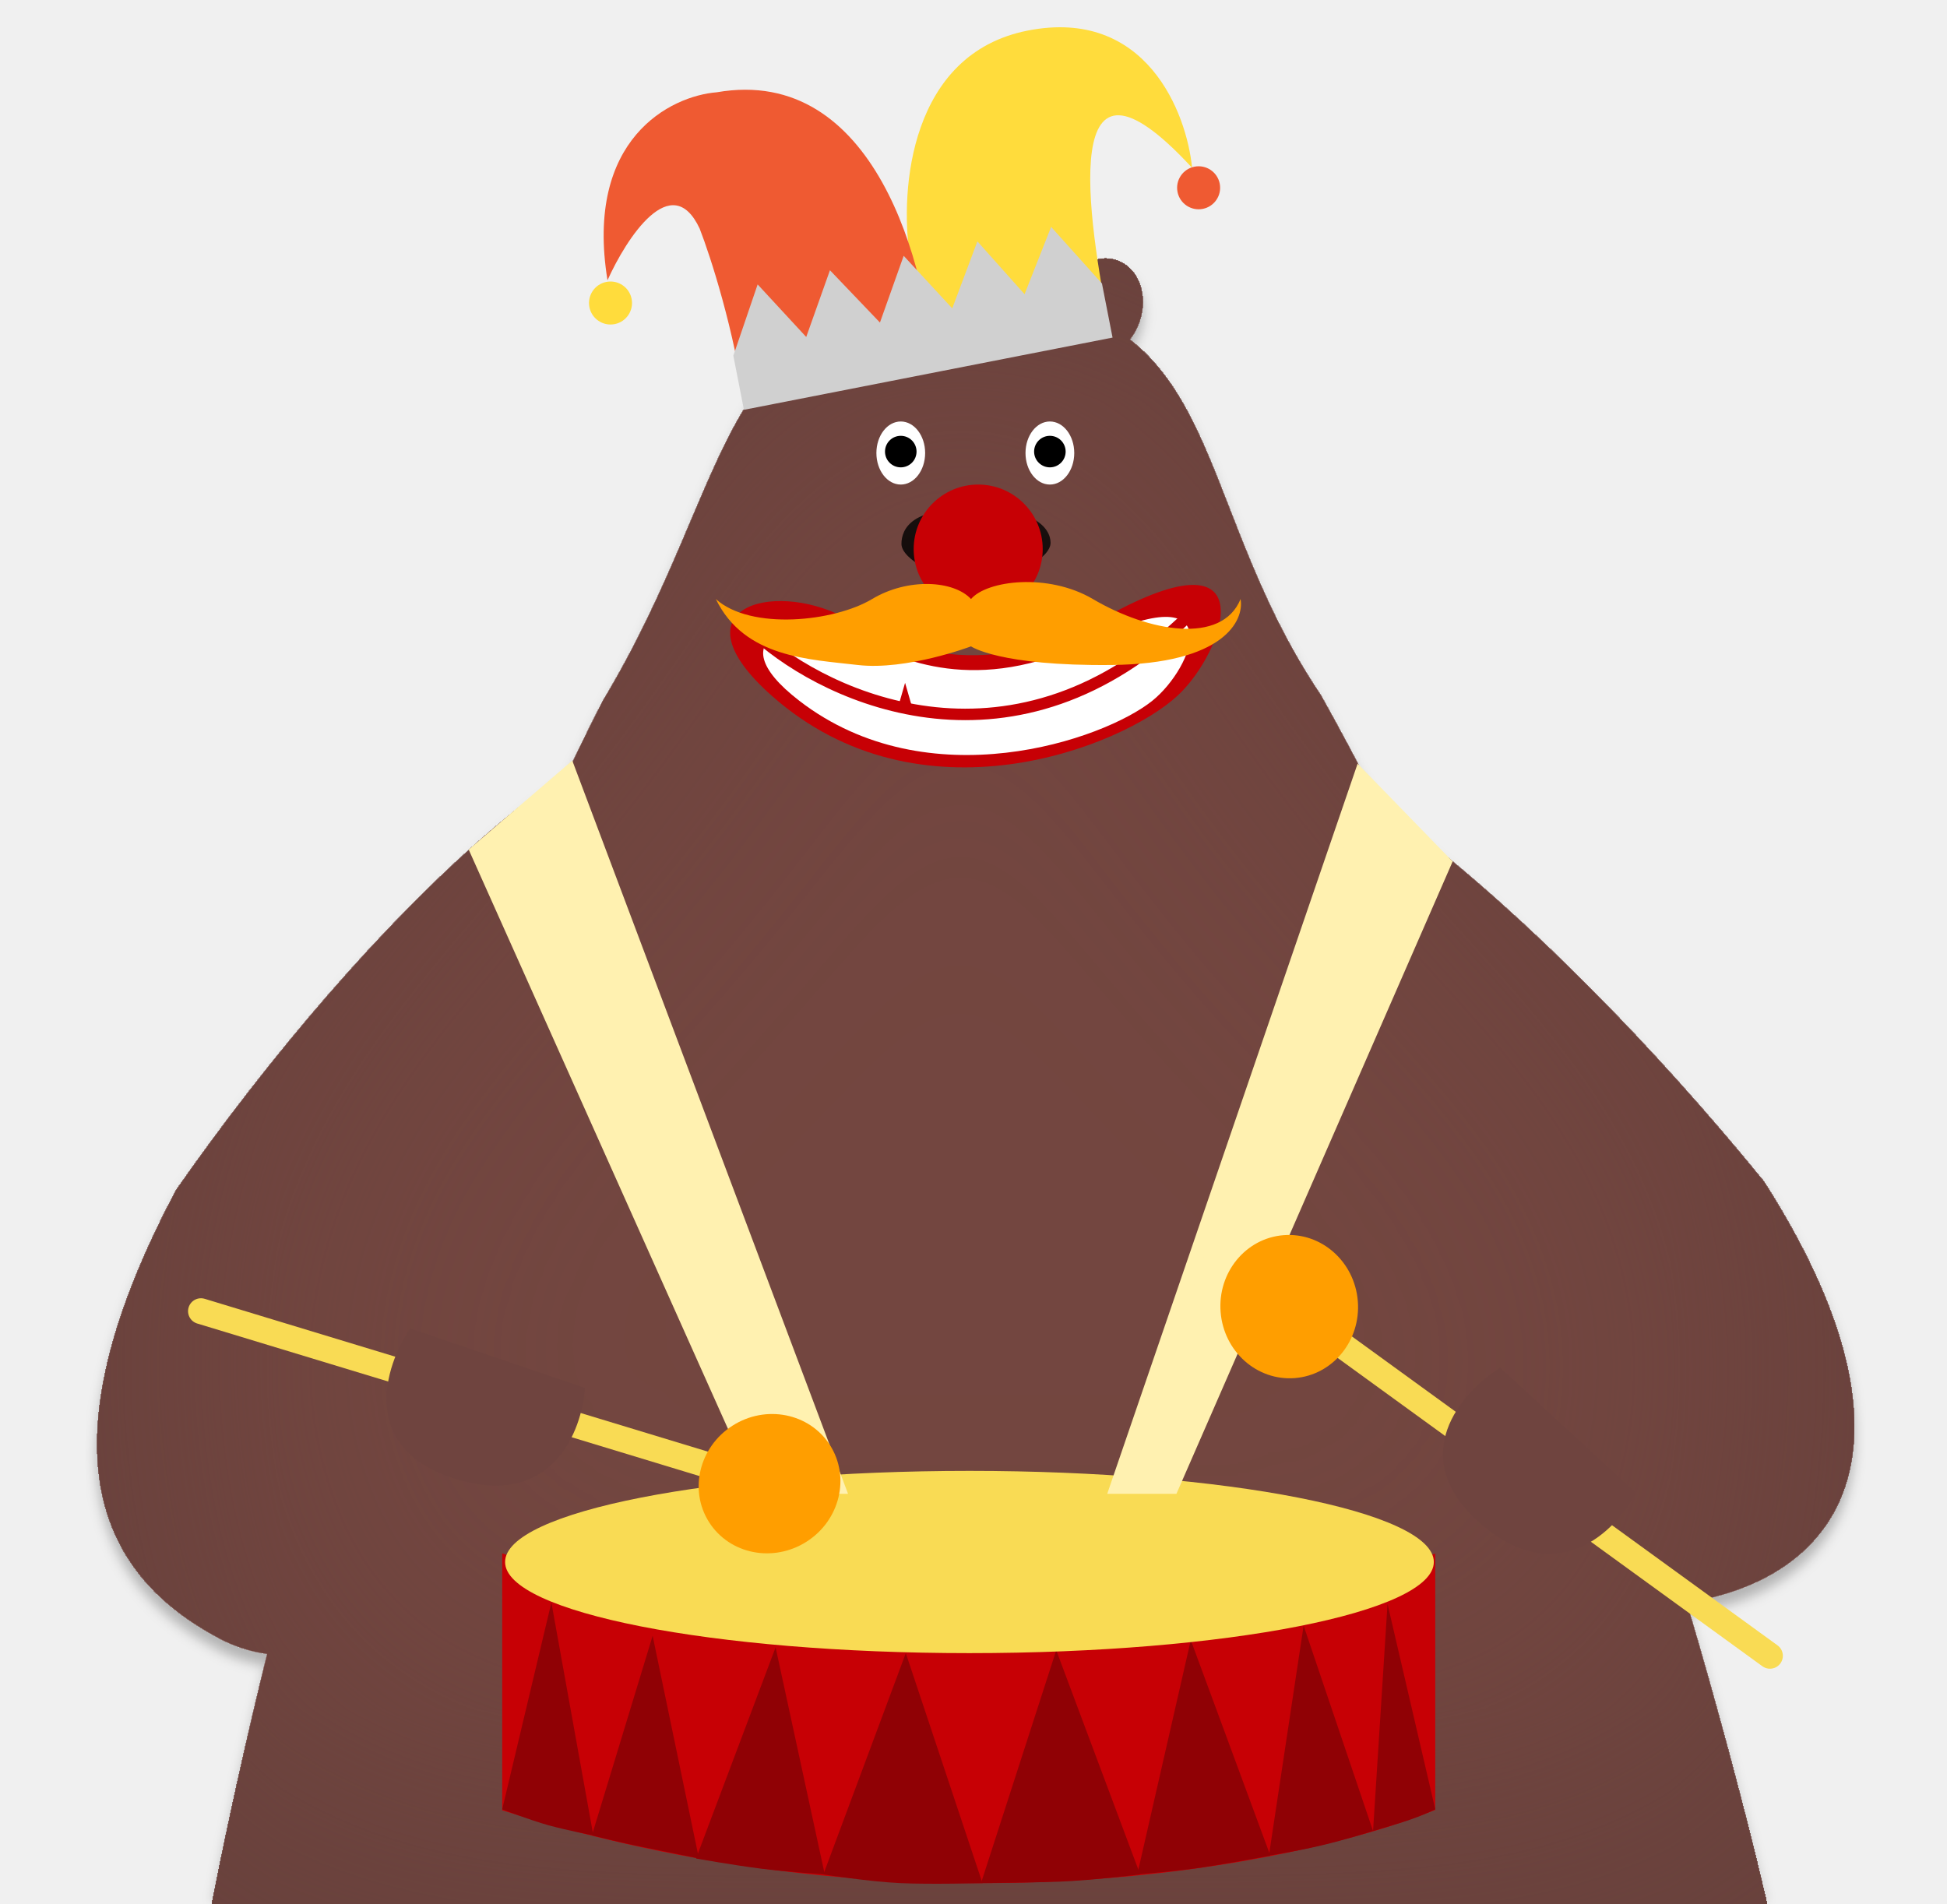
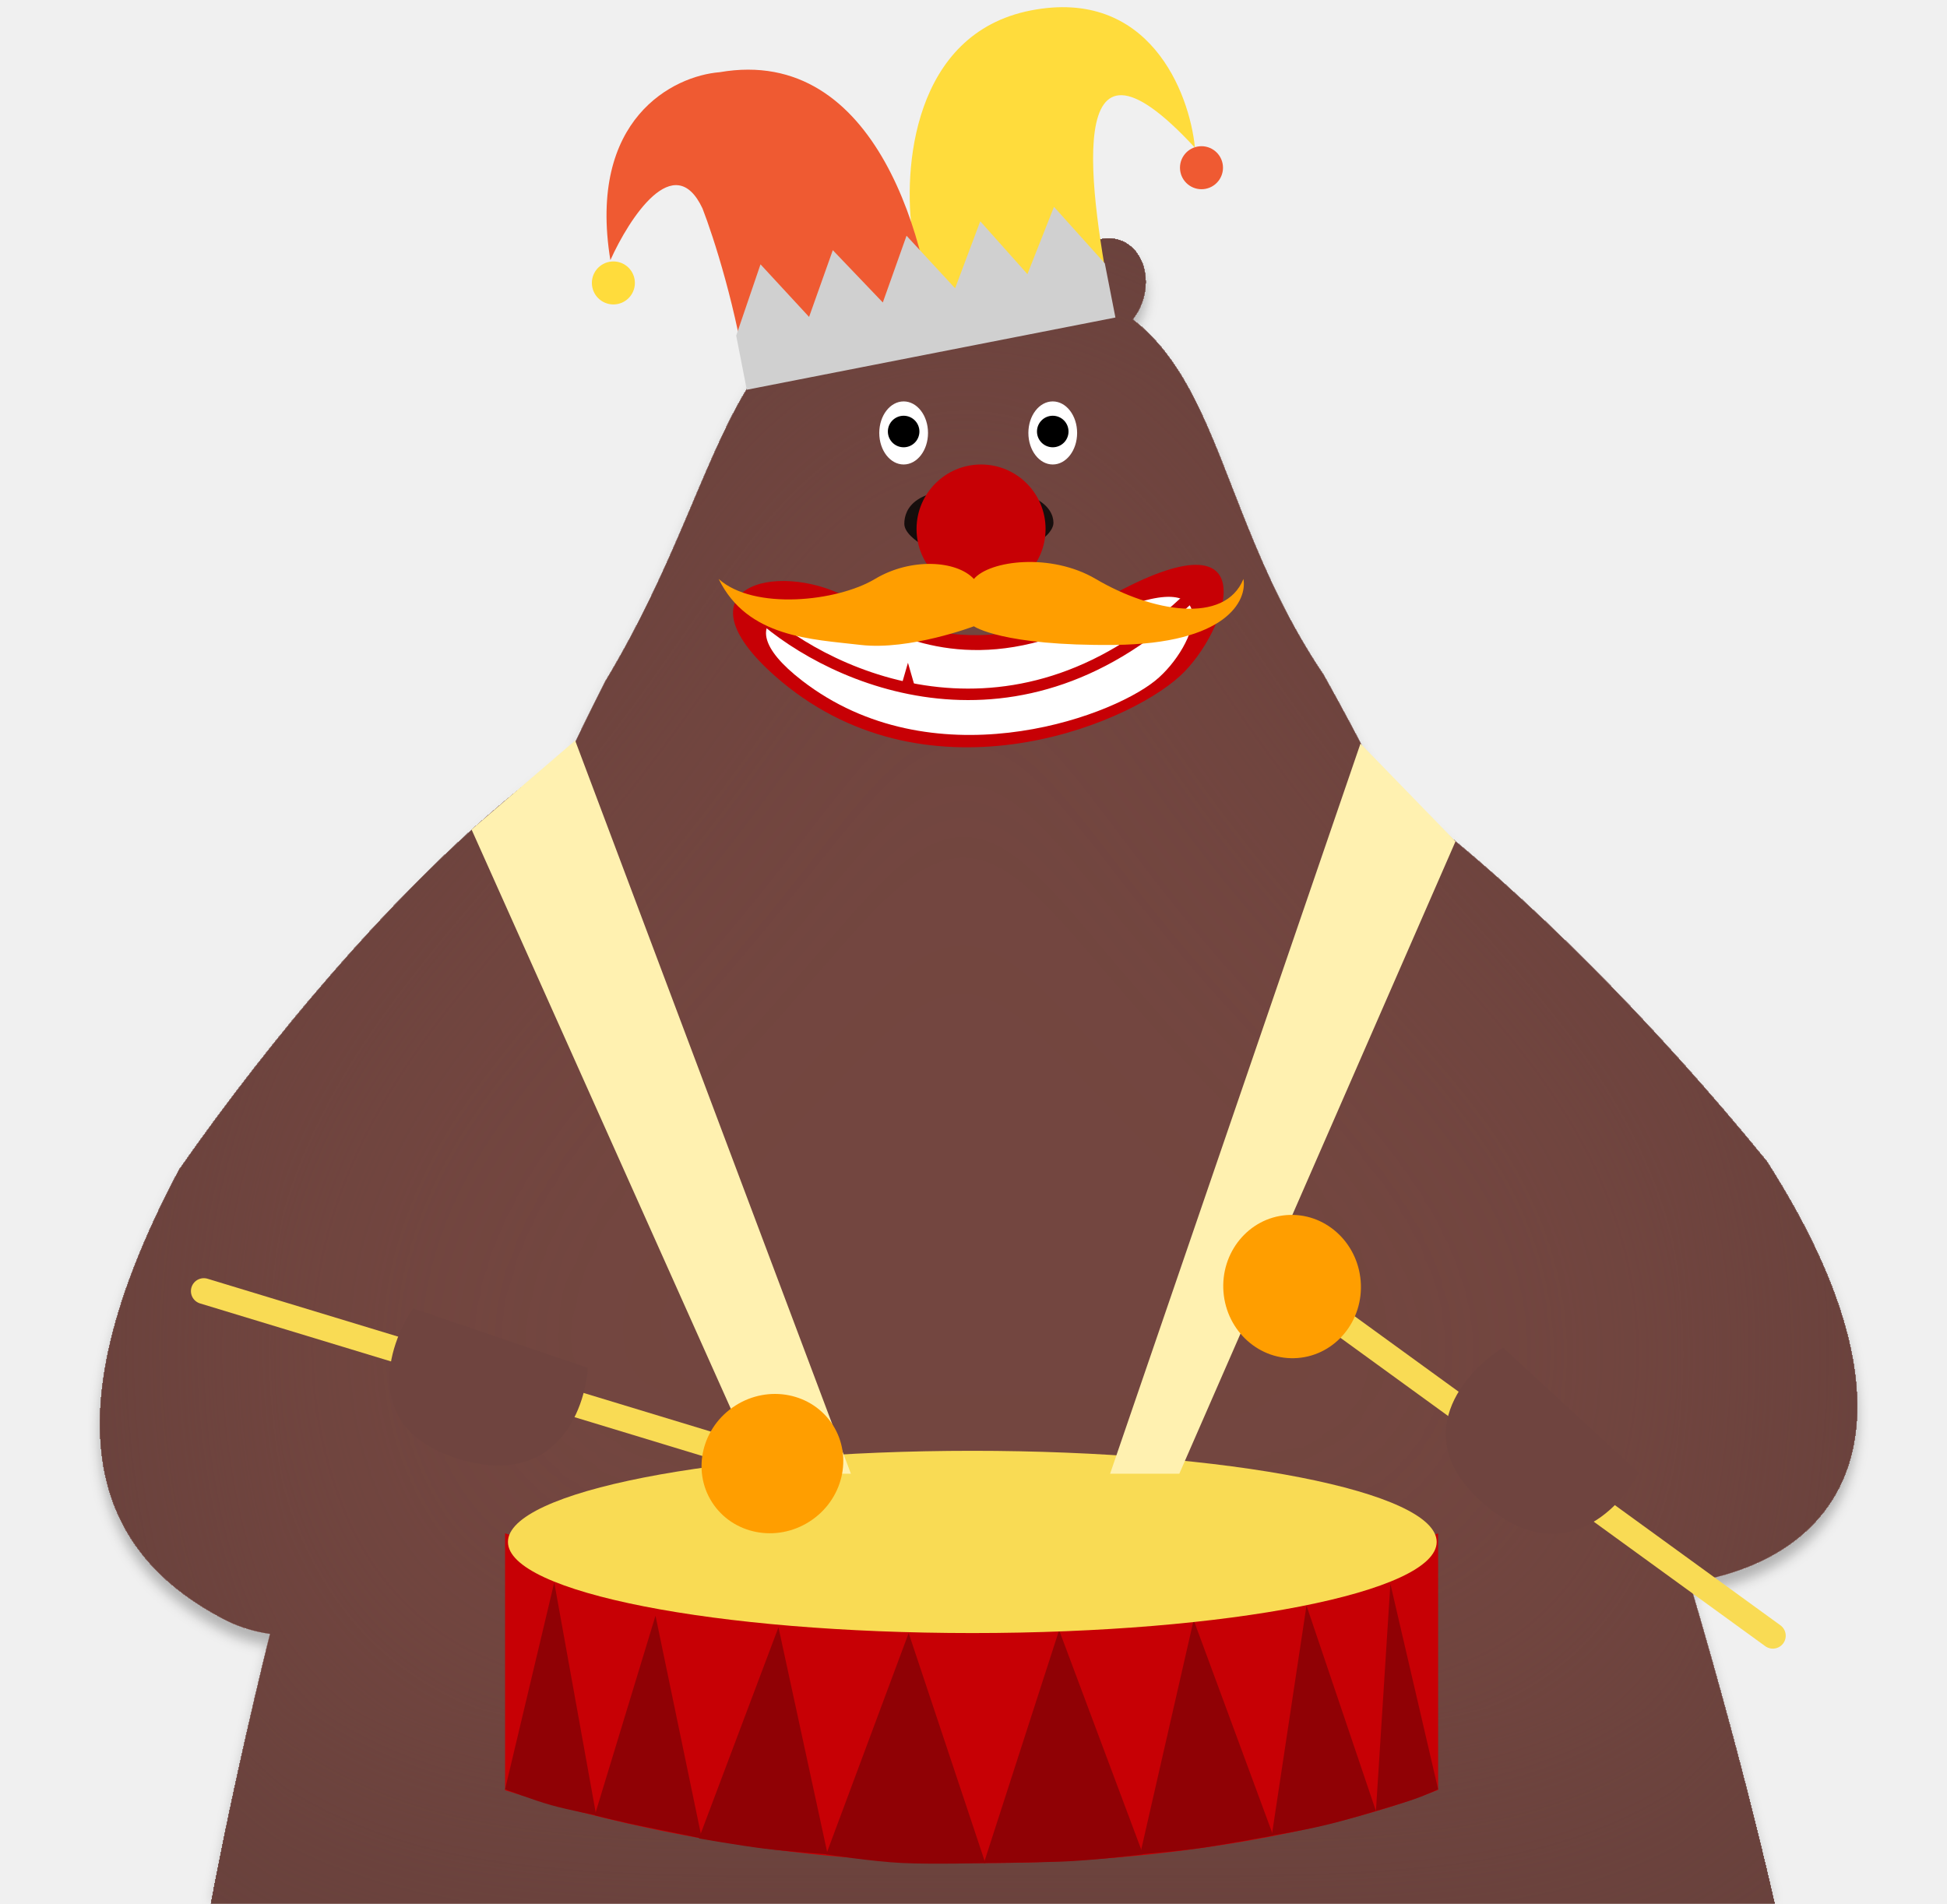
<svg xmlns="http://www.w3.org/2000/svg" width="679" height="664" viewBox="0 0 679 664" fill="none">
-   <g filter="url(#filter0_di_10_18695)">
-     <path d="M460.65 242.448C565.633 429.923 618.283 672.999 618.283 672.999C618.283 672.999 397.879 672.436 332.635 673C267.406 673.563 72.24 672.999 72.24 672.999C72.24 672.999 115.168 430.79 210.119 244.612C258.252 164.793 248.085 104.255 338.451 103.475C428.817 102.694 412.824 171.505 460.65 242.448Z" fill="#734640" />
-     <path d="M224.33 466.811C172.321 564.811 112.776 590.679 76.636 571.5C40.497 552.321 9.464 512.995 61.473 414.995C128.116 319.499 216.923 235.46 253.063 254.639C289.202 273.818 276.338 368.81 224.33 466.811Z" fill="#734640" />
-     <ellipse cx="287.103" cy="108.364" rx="14.485" ry="17.704" transform="rotate(-20.5713 287.103 108.364)" fill="#734640" />
-     <ellipse cx="14.485" cy="17.704" rx="14.485" ry="17.704" transform="matrix(-0.942165 -0.33515 -0.33515 0.942165 403.248 95.709)" fill="#734640" />
-     <path d="M503.136 429.5C565.636 508.5 521.136 521.5 567.636 560.5C637.636 560.5 678.666 511.473 615.181 412.11C537.154 316.176 437.949 233.433 403.472 255.461C368.995 277.489 439.651 330.137 503.136 429.5Z" fill="#734640" />
-     <ellipse cx="403.046" cy="490.322" rx="8.584" ry="13.412" transform="rotate(-4.53457 403.046 490.322)" fill="#734640" />
-     <ellipse cx="389.779" cy="487.296" rx="3.219" ry="9.12" transform="rotate(-65.8011 389.779 487.296)" fill="#734640" />
-     <ellipse cx="391.129" cy="491.885" rx="3.219" ry="9.12" transform="rotate(-96.6775 391.129 491.885)" fill="#734640" />
-     <path d="M515.089 520.959C479.757 529.849 513.494 522.583 479.757 529.849C465.536 529.972 463.113 528.383 461.98 521.418C462.997 514.971 466.464 513.332 480.686 513.209C515.089 520.959 478.004 513.254 515.089 520.959Z" fill="#734640" />
-     <path d="M347.408 481.309C351.674 495.003 348.989 481.528 351.674 495.003C349.466 501.643 347.261 503.299 339.162 506.104C332.005 507.73 330.715 506.636 332.923 499.997C347.408 481.309 332.532 501.242 347.408 481.309Z" fill="#734640" />
-     <path d="M378.104 468.088C382.37 481.783 379.684 468.308 382.37 481.783C380.162 488.422 377.957 490.079 369.857 492.884C362.7 494.509 361.41 493.416 363.619 486.776C378.104 468.088 363.227 488.021 378.104 468.088Z" fill="#734640" />
-     <path d="M351.615 484.733C330.729 478.645 351.68 483.76 330.729 478.645C319.473 478.168 316.228 479.007 309.579 482.952C305.074 486.664 306.491 487.7 317.748 488.176C351.615 484.733 315.643 488.074 351.615 484.733Z" fill="#734640" />
-     <path d="M366.384 189.273C366.431 194.639 353.872 201.624 340.504 203.974C327.098 201.855 314.421 195.088 314.374 189.723C314.328 184.357 318.414 176.377 339.36 178.333C359.966 176.601 366.338 183.908 366.384 189.273Z" fill="black" />
+   <g clip-path="url(#clip0_325_47)">
+     <g filter="url(#filter0_di_325_47)">
+       <path d="M461.648 235.448C566.631 422.923 619.282 665.999 619.282 665.999C619.282 665.999 398.877 665.436 333.634 666C268.405 666.563 73.239 665.999 73.239 665.999C73.239 665.999 116.166 423.79 211.118 237.612C259.251 157.793 249.083 97.255 339.449 96.475C429.816 95.694 413.823 164.505 461.648 235.448Z" fill="#734640" />
+       <path d="M225.329 459.81C173.32 557.81 113.775 583.678 77.635 564.499C41.496 545.32 10.463 505.994 62.472 407.994C129.115 312.498 217.922 228.459 254.062 247.638C290.201 266.817 277.337 361.809 225.329 459.81Z" fill="#734640" />
+       <ellipse cx="288.103" cy="101.364" rx="14.485" ry="17.704" transform="rotate(-20.5713 288.103 101.364)" fill="#734640" />
+       <ellipse cx="14.485" cy="17.704" rx="14.485" ry="17.704" transform="matrix(-0.942165 -0.33515 -0.33515 0.942165 404.246 88.709)" fill="#734640" />
+       <path d="M504.135 422.5C566.635 501.5 522.135 514.5 568.635 553.5C638.635 553.5 679.665 504.473 616.181 405.11C538.154 309.176 438.948 226.433 404.471 248.461C369.994 270.489 440.651 323.137 504.135 422.5Z" fill="#734640" />
+       <ellipse cx="404.047" cy="483.322" rx="8.584" ry="13.412" transform="rotate(-4.53457 404.047 483.322)" fill="#734640" />
+       <ellipse cx="390.779" cy="480.297" rx="3.219" ry="9.12" transform="rotate(-65.8011 390.779 480.297)" fill="#734640" />
+       <ellipse cx="392.129" cy="484.885" rx="3.219" ry="9.12" transform="rotate(-96.6775 392.129 484.885)" fill="#734640" />
+       <path d="M516.089 513.959C480.757 522.849 514.494 515.583 480.757 522.849C466.536 522.972 464.113 521.383 462.98 514.418C463.997 507.971 467.464 506.332 481.686 506.209C516.089 513.959 479.004 506.254 516.089 513.959Z" fill="#734640" />
+       <path d="M348.408 474.31C352.674 488.004 349.989 474.529 352.674 488.004C350.466 494.644 348.261 496.3 340.162 499.105C333.005 500.731 331.715 499.637 333.923 492.998C348.408 474.31 333.532 494.243 348.408 474.31Z" fill="#734640" />
+       <path d="M379.104 461.089C383.37 474.784 380.684 461.309 383.37 474.784C381.162 481.423 378.957 483.08 370.857 485.885C363.7 487.51 362.41 486.417 364.619 479.777C379.104 461.089 364.227 481.022 379.104 461.089Z" fill="#734640" />
+       <path d="M352.615 477.733C331.729 471.645 352.68 476.76 331.729 471.645C320.473 471.168 317.228 472.007 310.579 475.952C306.074 479.664 307.491 480.7 318.748 481.176C352.615 477.733 316.643 481.074 352.615 477.733Z" fill="#734640" />
+       <path d="M367.383 182.273C367.429 187.639 354.871 194.624 341.503 196.974C328.097 194.855 315.419 188.088 315.373 182.723C315.327 177.357 319.413 169.377 340.358 171.333C360.964 169.601 367.337 176.908 367.383 182.273Z" fill="black" />
+     </g>
+     <ellipse cx="315.137" cy="151" rx="8.5" ry="11" fill="white" />
+     <ellipse cx="367.137" cy="151" rx="8.5" ry="11" fill="white" />
+     <circle cx="315.137" cy="150.5" r="5.5" fill="black" />
+     <circle cx="367.137" cy="150.5" r="5.5" fill="black" />
+     <path d="M388.174 108.862C380.194 68.136 369.628 0.435 416.732 51.531C414.813 32.206 400.672 -4.425 359.456 3.651C318.24 11.727 314.818 59.272 318.26 82.035L325.907 121.063L388.174 108.862Z" fill="#FFDC3C" />
+     <path d="M325.907 121.063L318.26 82.035C314.158 61.1 361.87 77.609 318.707 81.991C275.544 86.373 313.851 61.543 318.707 81.991C315.291 67.607 327.68 61.042 318.707 81.991L325.907 121.063Z" fill="#FFDC3C" />
+     <path d="M326.585 122.458L260.835 135.342C257.175 108.342 248.752 82.343 244.998 72.718C235.195 51.813 219.489 76.018 212.862 90.734C204.818 41.359 234.915 26.461 250.969 25.183C306.154 15.593 324.373 86.037 326.585 122.458Z" fill="#EF5A32" />
+     <circle cx="419.009" cy="58.494" r="7.5" transform="rotate(-11.0864 419.009 58.494)" fill="#EF5A32" />
+     <circle cx="213.912" cy="98.681" r="7.5" transform="rotate(-11.0864 213.912 98.6815)" fill="#FFDC3C" />
+     <path d="M388.995 110.739L385.297 91.869L367.569 72.139L358.305 95.611L341.858 77.177L333.089 100.552L316.146 82.215L307.872 105.493L290.435 87.253L282.161 110.531L265.219 92.194L256.742 117.059L260.439 135.929L388.995 110.739Z" fill="#D0D0D0" />
+     <path d="M364.637 184.5C364.637 196.926 354.563 207 342.137 207C329.71 207 319.637 196.926 319.637 184.5C319.637 172.074 329.71 162 342.137 162C354.563 162 364.637 172.074 364.637 184.5Z" fill="#C70005" />
+     <path d="M386.642 208.154C340.642 233.754 310.642 216.154 295.142 208.154C270.142 195.251 235.721 205.154 270.142 235.654C321.868 281.487 392.142 253.654 411.642 235.654C428.277 220.299 443.243 176.654 386.642 208.154Z" fill="#C70005" />
+     <path d="M381.103 216.598C341.087 235.978 314.99 222.654 301.507 216.598C279.759 206.83 249.816 214.327 279.759 237.416C324.755 272.113 385.888 251.042 402.851 237.416C417.322 225.792 430.341 192.752 381.103 216.598Z" fill="white" />
+     <path d="M265.141 214.654C290.141 236.988 355.341 266.754 416.141 207.154" stroke="#C70005" stroke-width="4" />
+     <path d="M316.641 231.154L314.476 238.654H318.806L316.641 231.154Z" fill="#C70005" />
+     <path d="M382.137 201.93C366.537 192.73 345.137 195.43 339.637 201.93C333.637 195.43 317.637 194.43 305.137 201.93C291.941 209.848 262.865 212.93 250.637 201.93C260.637 222.43 283.137 222.93 300.137 224.93C317.137 226.93 339.637 218.43 339.637 218.43C339.637 218.43 349.437 225.33 388.637 224.93C427.837 224.53 434.97 209.43 433.637 201.93C427.137 217.93 401.637 213.43 382.137 201.93Z" fill="#FF9E00" />
+     <path d="M499.015 538.287C367.442 580.665 230.623 555.944 178.66 538.287V622.538C322.34 667.337 452.096 641.204 499.015 622.538V538.287Z" fill="#C70005" stroke="#C70005" stroke-width="5.045" />
+     <path d="M193.29 551.908L207.92 633.132C207.92 633.132 198.684 631.374 192.281 629.6C185.877 627.827 176.137 624.051 176.137 624.051L193.29 551.908Z" fill="#900105" />
+     <path d="M484.887 552.414L479.842 631.62C479.842 631.62 485.896 629.895 491.445 628.088C496.995 626.282 501.535 624.052 501.535 624.052L484.887 552.414Z" fill="#900105" />
+     <path d="M228.603 563.512L244.747 641.204C244.747 641.204 232.361 638.596 225.071 637.168C217.782 635.74 207.414 633.132 207.414 633.132L228.603 563.512Z" fill="#900105" />
+     <path d="M455.628 559.98L443.52 640.195C443.52 640.195 453.106 638.689 461.682 636.664C470.258 634.639 479.844 631.619 479.844 631.619L455.628 559.98Z" fill="#900105" />
+     <path d="M271.486 567.549L288.638 646.755C288.638 646.755 275.208 645.82 266.441 644.737C257.673 643.653 243.738 641.205 243.738 641.205L271.486 567.549Z" fill="#900105" />
+     <path d="M416.276 565.025L397.61 646.754C397.61 646.754 411.852 645.61 420.817 644.231C429.781 642.852 444.023 640.195 444.023 640.195L416.276 565.025Z" fill="#900105" />
+     <path d="M316.889 569.566L343.627 649.781C343.627 649.781 325.609 650.274 314.871 649.781C304.134 649.289 288.133 646.754 288.133 646.754L316.889 569.566Z" fill="#900105" />
+     <path d="M369.359 568.557L398.619 646.753C398.619 646.753 381.302 648.882 370.368 649.276C359.433 649.67 343.125 649.78 343.125 649.78L369.359 568.557Z" fill="#900105" />
+     <ellipse cx="339.087" cy="537.783" rx="161.943" ry="31.783" fill="#F9DB54" />
+     <path d="M475.5 264L390.636 511.5H409.636L504.636 294L475.5 264Z" fill="#FFF1B0" />
+     <path d="M199.5 262.5L293.136 511.5H266.636L167.5 290L199.5 262.5Z" fill="#FFF1B0" />
+     <path d="M475.5 264L390.636 511.5H409.636L504.636 294L475.5 264Z" stroke="#FFF1B0" stroke-width="5" />
+     <path d="M199.5 262.5L293.136 511.5H266.636L167.5 290L199.5 262.5Z" stroke="#FFF1B0" stroke-width="5" />
+     <line x1="457.363" y1="453.697" x2="618.257" y2="570.498" stroke="#F9DB54" stroke-width="9" stroke-linecap="round" />
+     <ellipse cx="450.604" cy="448.714" rx="24" ry="25" transform="rotate(-4.53395 450.604 448.714)" fill="#FF9E00" />
+     <line x1="4.5" y1="-4.5" x2="203.32" y2="-4.5" transform="matrix(-0.956834 -0.290634 -0.290634 0.956834 264.316 513.693)" stroke="#F9DB54" stroke-width="9" stroke-linecap="round" />
+     <ellipse cx="24" cy="25" rx="24" ry="25" transform="matrix(-0.538661 -0.842523 -0.842523 0.538661 303.363 517.215)" fill="#FF9E00" />
+     <path d="M204.989 477.063L144.028 456.3C135.176 469.412 125.93 498.265 159.768 508.786C193.606 519.307 204.014 492.021 204.989 477.063Z" fill="#6F443F" />
+     <path d="M571.52 513.663L524.169 470.016C510.769 478.426 490.643 501.074 517.332 524.383C544.022 547.692 564.579 526.949 571.52 513.663Z" fill="#6F443F" />
  </g>
-   <ellipse cx="314.136" cy="158" rx="8.5" ry="11" fill="white" />
-   <ellipse cx="366.136" cy="158" rx="8.5" ry="11" fill="white" />
-   <circle cx="314.136" cy="157.5" r="5.5" fill="black" />
-   <circle cx="366.136" cy="157.5" r="5.5" fill="black" />
-   <path d="M387.175 115.864C379.195 75.138 368.628 7.437 415.732 58.532C413.814 39.208 399.673 2.577 358.457 10.653C317.24 18.729 313.819 66.274 317.26 89.037L324.908 128.065L387.175 115.864Z" fill="#FFDC3C" />
-   <path d="M324.908 128.065L317.26 89.037C313.158 68.102 360.871 84.611 317.708 88.993C274.545 93.374 312.852 68.545 317.708 88.993C314.292 74.609 326.68 68.044 317.708 88.993L324.908 128.065Z" fill="#FFDC3C" />
-   <path d="M325.586 129.46L259.836 142.344C256.176 115.344 247.753 89.345 243.999 79.72C234.196 58.815 218.49 83.02 211.863 97.736C203.819 48.361 233.916 33.463 249.97 32.185C305.155 22.595 323.374 93.039 325.586 129.46Z" fill="#EF5A32" />
-   <circle cx="418.01" cy="65.494" r="7.5" transform="rotate(-11.0864 418.01 65.494)" fill="#EF5A32" />
-   <circle cx="212.911" cy="105.683" r="7.5" transform="rotate(-11.0864 212.911 105.683)" fill="#FFDC3C" />
-   <path d="M387.997 117.74L384.299 98.87L366.571 79.14L357.307 102.612L340.86 84.178L332.091 107.553L315.148 89.216L306.874 112.494L289.437 94.254L281.163 117.532L264.221 99.195L255.744 124.06L259.441 142.93L387.997 117.74Z" fill="#D0D0D0" />
-   <path d="M363.636 191.5C363.636 203.926 353.562 214 341.136 214C328.709 214 318.636 203.926 318.636 191.5C318.636 179.074 328.709 169 341.136 169C353.562 169 363.636 179.074 363.636 191.5Z" fill="#C70005" />
-   <path d="M385.64 215.154C339.64 240.754 309.64 223.154 294.14 215.154C269.14 202.251 234.719 212.154 269.14 242.654C320.866 288.487 391.14 260.654 410.64 242.654C427.275 227.299 442.242 183.654 385.64 215.154Z" fill="#C70005" />
-   <path d="M380.102 223.598C340.087 242.978 313.99 229.654 300.506 223.598C278.758 213.83 248.815 221.327 278.758 244.416C323.755 279.113 384.887 258.042 401.85 244.416C416.321 232.792 429.341 199.752 380.102 223.598Z" fill="white" />
-   <path d="M264.14 221.654C289.14 243.988 354.34 273.754 415.14 214.154" stroke="#C70005" stroke-width="4" />
-   <path d="M315.64 238.154L313.475 245.654H317.805L315.64 238.154Z" fill="#C70005" />
-   <path d="M381.135 208.93C365.535 199.73 344.135 202.43 338.635 208.93C332.635 202.43 316.635 201.43 304.135 208.93C290.94 216.848 261.864 219.93 249.635 208.93C259.635 229.43 282.135 229.93 299.135 231.93C316.135 233.93 338.635 225.43 338.635 225.43C338.635 225.43 348.435 232.33 387.635 231.93C426.835 231.53 433.969 216.43 432.635 208.93C426.135 224.93 400.635 220.43 381.135 208.93Z" fill="#FF9E00" />
-   <path d="M498.014 545.288C366.441 587.666 229.622 562.945 177.659 545.288V629.539C321.339 674.338 451.096 648.205 498.014 629.539V545.288Z" fill="#C70005" stroke="#C70005" stroke-width="5.045" />
-   <path d="M192.289 558.909L206.919 640.133C206.919 640.133 197.683 638.375 191.28 636.601C184.877 634.828 175.136 631.052 175.136 631.052L192.289 558.909Z" fill="#900105" />
-   <path d="M483.887 559.413L478.842 638.619C478.842 638.619 484.896 636.894 490.446 635.087C495.995 633.281 500.536 631.051 500.536 631.051L483.887 559.413Z" fill="#900105" />
-   <path d="M227.604 570.513L243.748 648.205C243.748 648.205 231.362 645.597 224.072 644.169C216.783 642.741 206.415 640.133 206.415 640.133L227.604 570.513Z" fill="#900105" />
-   <path d="M454.626 566.98L442.518 647.195C442.518 647.195 452.104 645.689 460.68 643.664C469.256 641.639 478.842 638.619 478.842 638.619L454.626 566.98Z" fill="#900105" />
-   <path d="M270.486 574.549L287.638 653.755C287.638 653.755 274.208 652.82 265.441 651.737C256.673 650.653 242.738 648.205 242.738 648.205L270.486 574.549Z" fill="#900105" />
-   <path d="M415.276 572.025L396.609 653.754C396.609 653.754 410.852 652.61 419.816 651.231C428.78 649.852 443.023 647.195 443.023 647.195L415.276 572.025Z" fill="#900105" />
-   <path d="M315.89 576.566L342.628 656.781C342.628 656.781 324.609 657.274 313.872 656.781C303.135 656.289 287.134 653.754 287.134 653.754L315.89 576.566Z" fill="#900105" />
-   <path d="M368.358 575.558L397.618 653.754C397.618 653.754 380.301 655.883 369.367 656.277C358.432 656.671 342.124 656.781 342.124 656.781L368.358 575.558Z" fill="#900105" />
-   <ellipse cx="338.088" cy="544.783" rx="161.943" ry="31.783" fill="#F9DB54" />
-   <path d="M474.5 271L389.636 518.5H408.636L503.636 301L474.5 271Z" fill="#FFF1B0" />
-   <path d="M198.5 269.5L292.136 518.5H265.636L166.5 297L198.5 269.5Z" fill="#FFF1B0" />
-   <path d="M474.5 271L389.636 518.5H408.636L503.636 301L474.5 271Z" stroke="#FFF1B0" stroke-width="5" />
-   <path d="M198.5 269.5L292.136 518.5H265.636L166.5 297L198.5 269.5Z" stroke="#FFF1B0" stroke-width="5" />
-   <line x1="456.364" y1="460.697" x2="617.258" y2="577.498" stroke="#F9DB54" stroke-width="9" stroke-linecap="round" />
-   <ellipse cx="449.605" cy="455.714" rx="24" ry="25" transform="rotate(-4.53395 449.605 455.714)" fill="#FF9E00" />
-   <line x1="4.5" y1="-4.5" x2="203.32" y2="-4.5" transform="matrix(-0.956834 -0.290634 -0.290634 0.956834 263.317 520.693)" stroke="#F9DB54" stroke-width="9" stroke-linecap="round" />
-   <ellipse cx="24" cy="25" rx="24" ry="25" transform="matrix(-0.538661 -0.842523 -0.842523 0.538661 302.363 524.216)" fill="#FF9E00" />
-   <path d="M203.987 484.063L143.027 463.3C134.174 476.412 124.929 505.265 158.767 515.786C192.604 526.307 203.013 499.021 203.987 484.063Z" fill="#6F443F" />
-   <path d="M570.521 520.664L523.169 477.017C509.77 485.427 489.643 508.075 516.333 531.384C543.023 554.693 563.579 533.95 570.521 520.664Z" fill="#6F443F" />
  <defs>
-     <filter id="filter0_di_10_18695" x="29.88" y="72.157" width="620.792" height="609.093" filterUnits="userSpaceOnUse" color-interpolation-filters="sRGB">
+     <filter id="filter0_di_325_47" x="30.879" y="65.158" width="620.793" height="609.092" filterUnits="userSpaceOnUse" color-interpolation-filters="sRGB">
      <feFlood flood-opacity="0" result="BackgroundImageFix" />
      <feColorMatrix in="SourceAlpha" type="matrix" values="0 0 0 0 0 0 0 0 0 0 0 0 0 0 0 0 0 0 127 0" result="hardAlpha" />
      <feOffset dy="4" />
      <feGaussianBlur stdDeviation="2" />
      <feComposite in2="hardAlpha" operator="out" />
      <feColorMatrix type="matrix" values="0 0 0 0 0 0 0 0 0 0 0 0 0 0 0 0 0 0 0.25 0" />
-       <feBlend mode="normal" in2="BackgroundImageFix" result="effect1_dropShadow_10_18695" />
-       <feBlend mode="normal" in="SourceGraphic" in2="effect1_dropShadow_10_18695" result="shape" />
+       <feBlend mode="normal" in2="BackgroundImageFix" result="effect1_dropShadow_325_47" />
+       <feBlend mode="normal" in="SourceGraphic" in2="effect1_dropShadow_325_47" result="shape" />
      <feColorMatrix in="SourceAlpha" type="matrix" values="0 0 0 0 0 0 0 0 0 0 0 0 0 0 0 0 0 0 127 0" result="hardAlpha" />
      <feOffset dy="-18" />
      <feGaussianBlur stdDeviation="125" />
      <feComposite in2="hardAlpha" operator="arithmetic" k2="-1" k3="1" />
      <feColorMatrix type="matrix" values="0 0 0 0 0.408 0 0 0 0 0.255 0 0 0 0 0.235 0 0 0 1 0" />
-       <feBlend mode="normal" in2="shape" result="effect2_innerShadow_10_18695" />
+       <feBlend mode="normal" in2="shape" result="effect2_innerShadow_325_47" />
    </filter>
+     <clipPath id="clip0_325_47">
+       <rect width="679" height="664" fill="white" />
+     </clipPath>
  </defs>
</svg>
